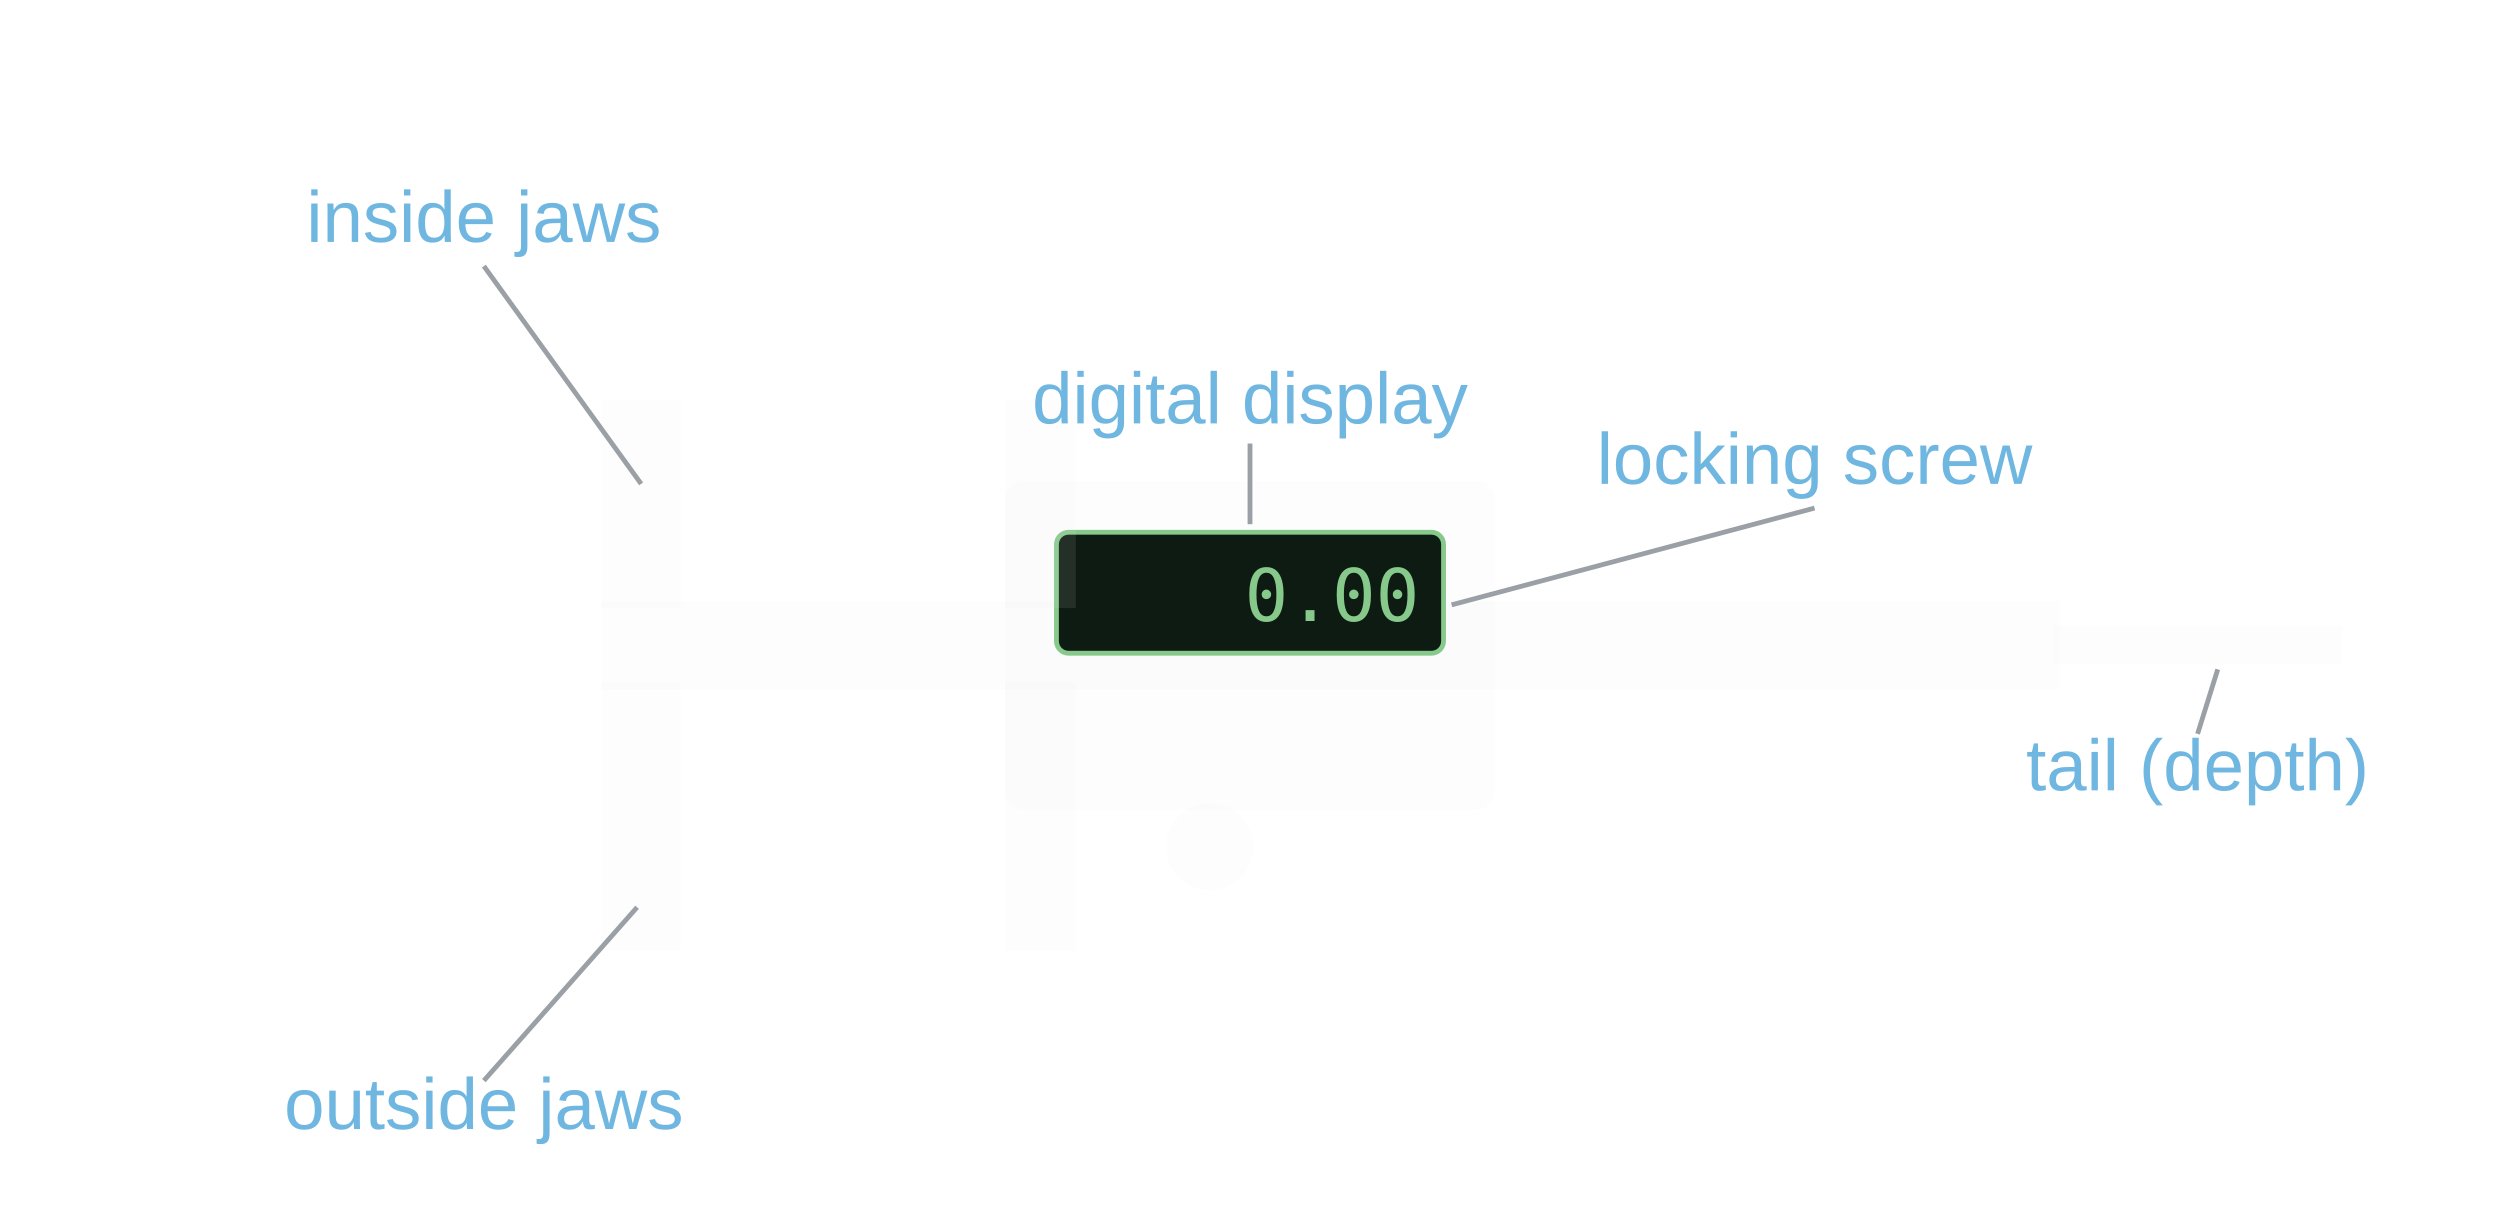
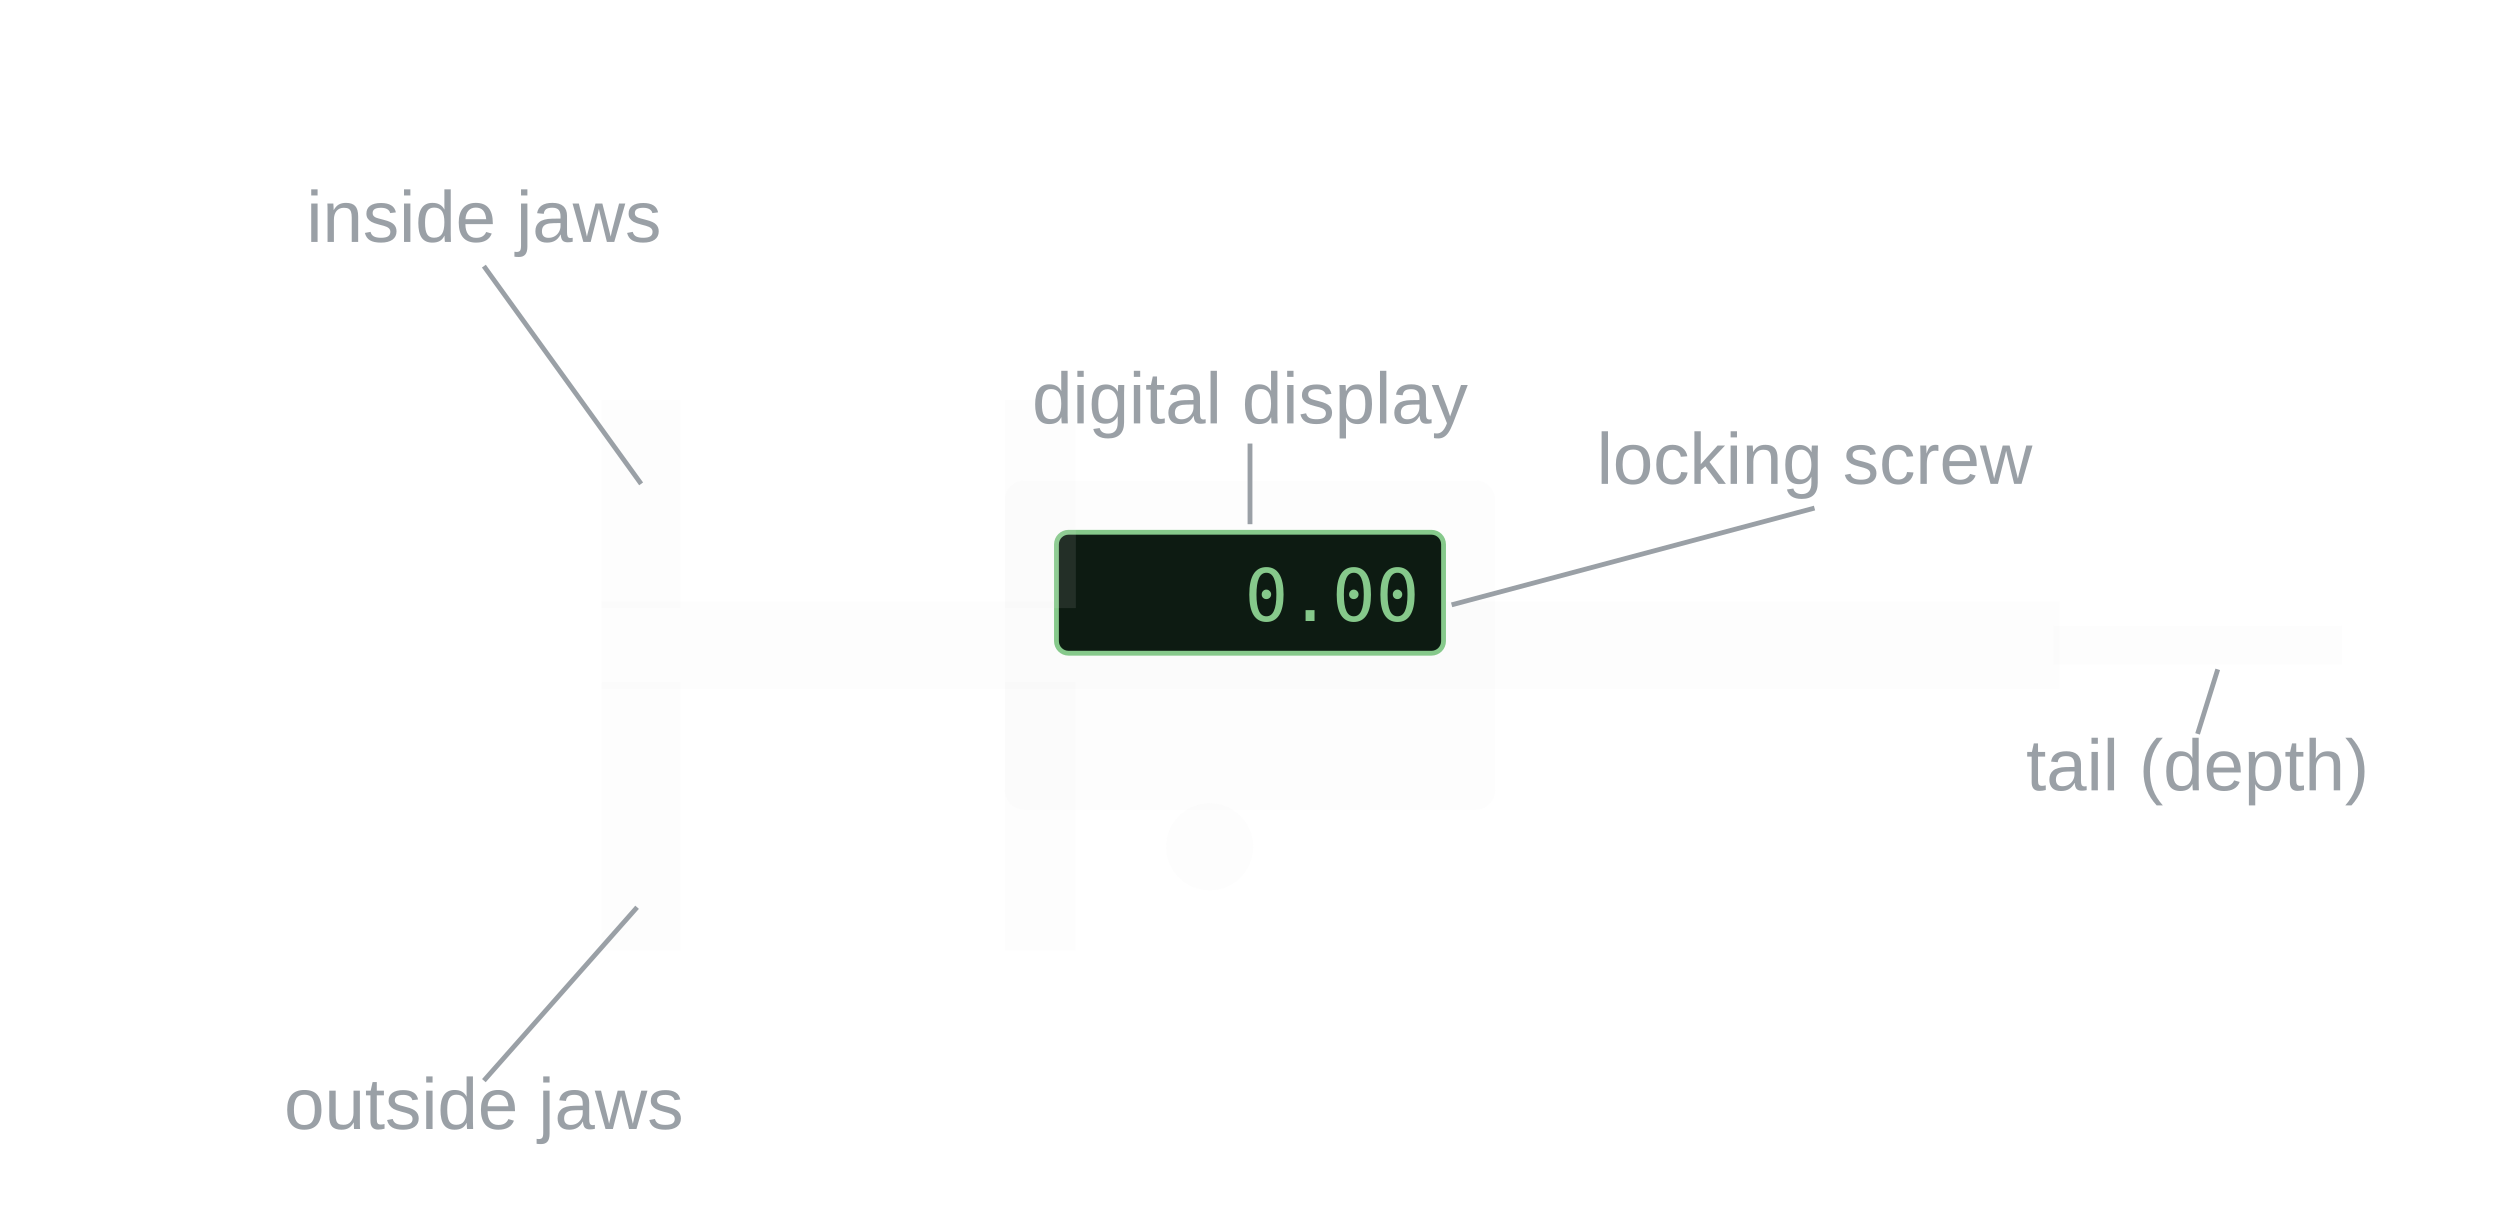
<svg xmlns="http://www.w3.org/2000/svg" viewBox="0 0 620 300" font-family="Segoe UI, Arial, sans-serif">
  <style>
    text { fill:#EAEAEA; }
    .body { fill:none; stroke:#EAEAEA; stroke-width:2; }
    .fillg { fill:#EAEAEA; opacity:0.10; stroke:#EAEAEA; stroke-width:1.6; }
    .lead { stroke:#9AA0A6; stroke-width:1.2; fill:none; }
-     .lbl { fill:#6FB7E0; font-size:18px; }
+     .lbl { fill:#9AA0A6; font-size:18px; }
    .disp { fill:#86C98B; font-size:18px; font-family:monospace; }
  </style>
  <rect class="fillg" x="150" y="150" width="360" height="20" />
  <path class="fillg" d="M150,150 v-50 h18 v50 Z" />
  <path class="fillg" d="M150,170 v65 h18 v-65 Z" />
  <rect class="fillg" x="250" y="120" width="120" height="80" rx="4" />
  <rect x="262" y="132" width="96" height="30" rx="3" fill="#0d1b12" stroke="#86C98B" stroke-width="1.2" />
  <text x="352" y="154" text-anchor="end" class="disp">0.00</text>
  <path class="fillg" d="M250,150 v-50 h16 v50 Z" />
  <path class="fillg" d="M250,170 v65 h16 v-65 Z" />
  <rect class="fillg" x="510" y="156" width="70" height="8" />
  <circle class="fillg" cx="300" cy="210" r="10" />
  <text class="lbl" x="120" y="60" text-anchor="middle">inside jaws</text>
  <path class="lead" d="M120,66 L159,120" />
  <text class="lbl" x="120" y="280" text-anchor="middle">outside jaws</text>
  <path class="lead" d="M120,268 L158,225" />
  <text class="lbl" x="310" y="105" text-anchor="middle">digital display</text>
  <path class="lead" d="M310,110 L310,130" />
  <text class="lbl" x="450" y="120" text-anchor="middle">locking screw</text>
  <path class="lead" d="M450,126 L360,150" />
  <text class="lbl" x="545" y="196" text-anchor="middle">tail (depth)</text>
  <path class="lead" d="M545,182 L550,166" />
</svg>
